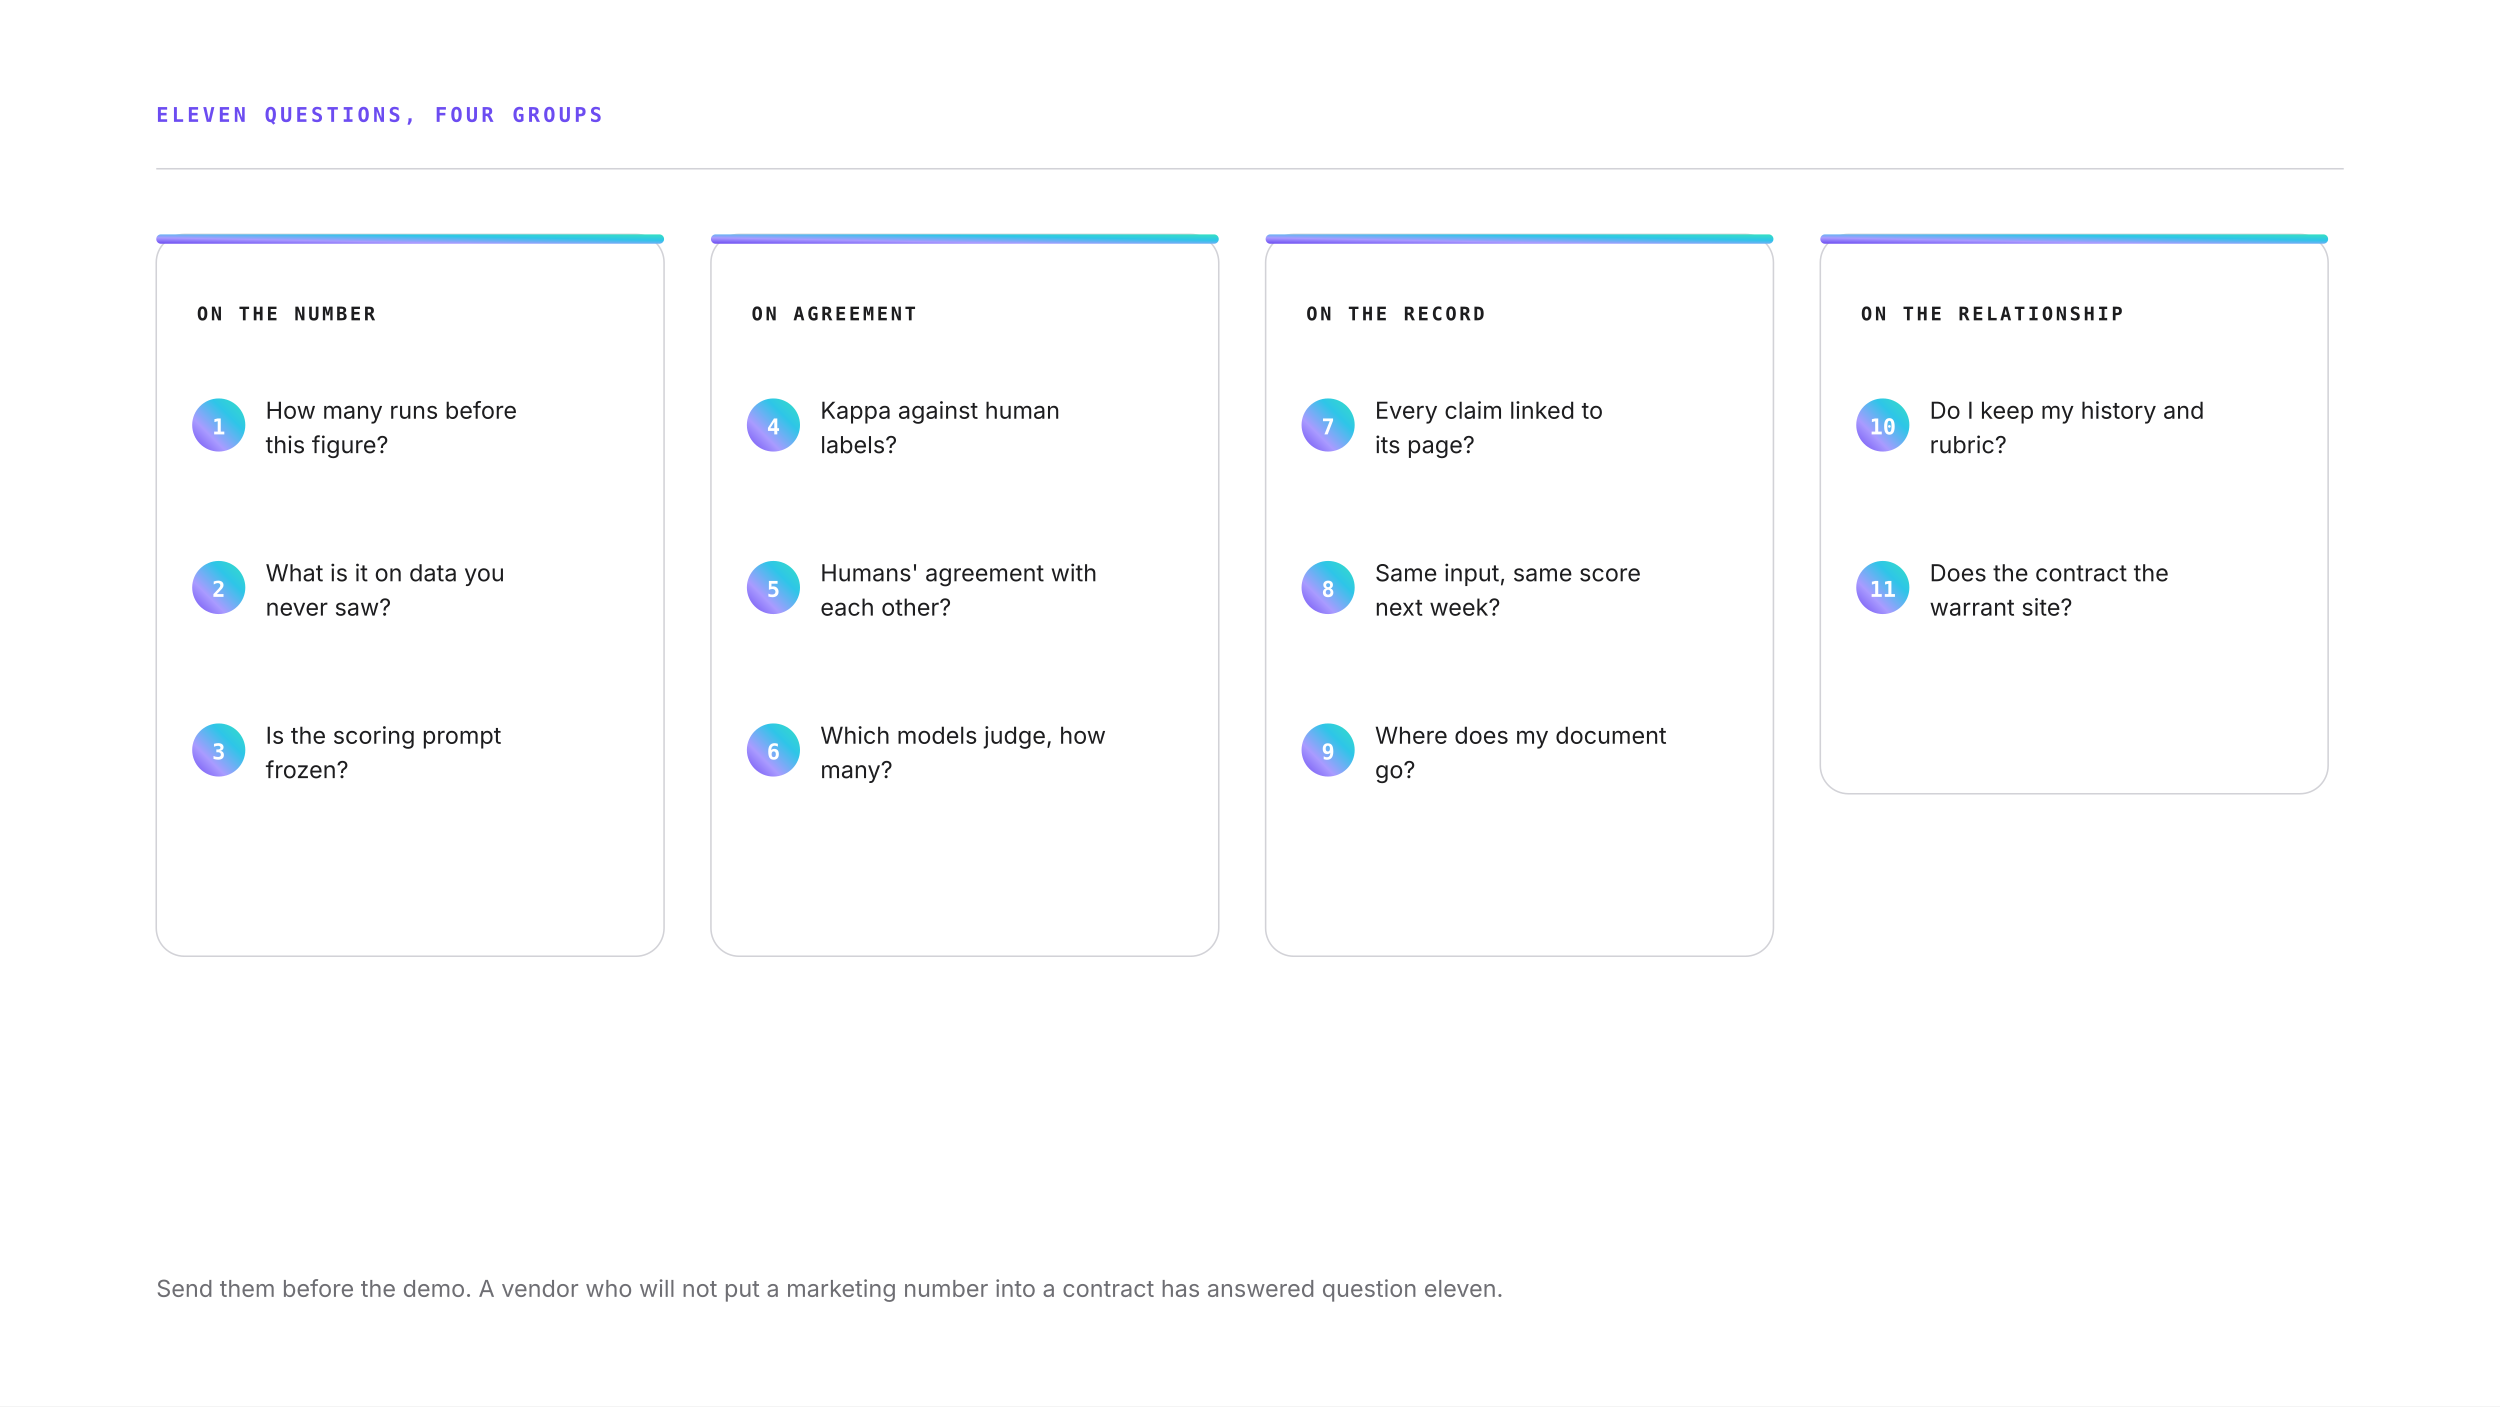
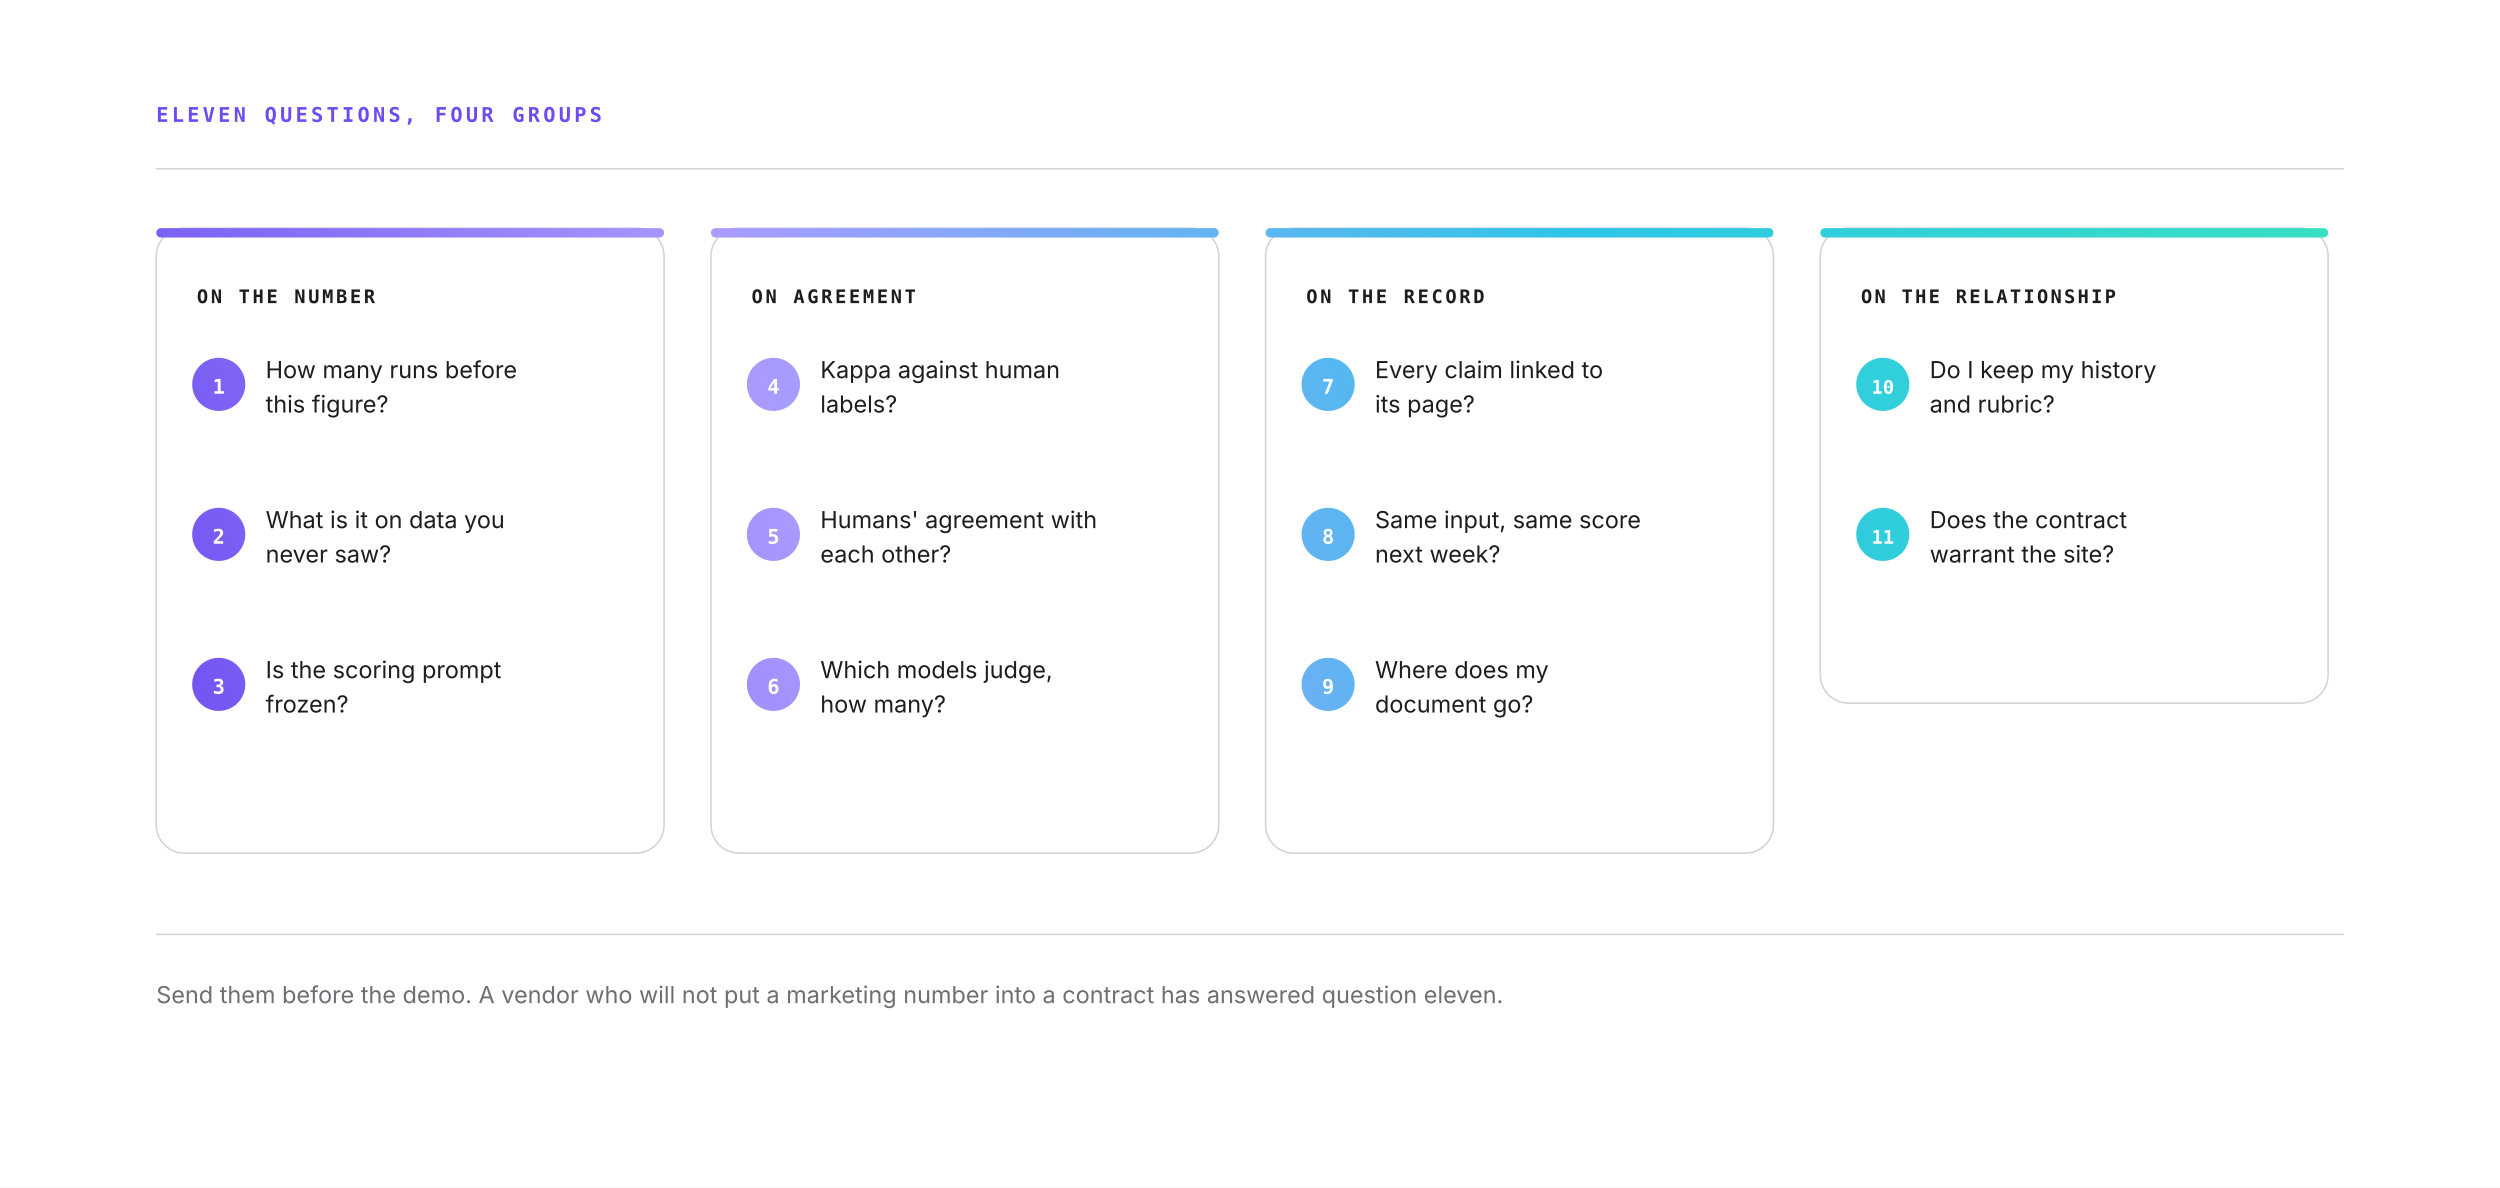
- <svg xmlns="http://www.w3.org/2000/svg" width="1600" height="900" viewBox="0 0 1600 900" role="img" aria-labelledby="t d">
+ <svg xmlns="http://www.w3.org/2000/svg" width="1600" height="760" viewBox="0 0 1600 760" role="img" aria-labelledby="title desc">
  <defs>
-     <linearGradient id="lens" x1="0" y1="1" x2="1" y2="0">
+     <linearGradient id="lens" gradientUnits="userSpaceOnUse" x1="100" y1="560" x2="1490" y2="140">
      <stop offset="0" stop-color="#6c4cf1" />
      <stop offset="0.32" stop-color="#a99bff" />
      <stop offset="0.68" stop-color="#2ec5e8" />
      <stop offset="1" stop-color="#36e0c2" />
    </linearGradient>
-     <filter id="glow" x="-50%" y="-50%" width="200%" height="200%">
-       <feGaussianBlur stdDeviation="12" />
-     </filter>
  </defs>
-   <rect width="1600" height="900" fill="#ffffff" />
+   <rect width="1600" height="760" fill="#ffffff" />
  <text x="100" y="78" fill="#6c4cf1" font-family="Menlo, ui-monospace, monospace" font-size="13" font-weight="700" letter-spacing="0.16em">ELEVEN QUESTIONS, FOUR GROUPS</text>
-   <line x1="100" y1="108" x2="1500" y2="108" stroke="#d2d2d7" stroke-width="1" />
-   <rect x="100" y="150" width="325" height="462" rx="18" fill="#ffffff" stroke="#d2d2d7" />
-   <rect x="100" y="150" width="325" height="6" rx="3" fill="url(#lens)" />
-   <text x="126" y="205" fill="#1d1d1f" font-family="Menlo, ui-monospace, monospace" font-size="12" font-weight="700" letter-spacing="0.14em">ON THE NUMBER</text>
-   <circle cx="140" cy="272" r="17" fill="url(#lens)" />
-   <text x="140" y="278" text-anchor="middle" fill="#ffffff" font-family="Menlo, ui-monospace, monospace" font-size="14" font-weight="700">1</text>
-   <text x="170" y="268" fill="#1d1d1f" font-family="-apple-system, 'SF Pro Text', 'Helvetica Neue', sans-serif" font-size="15">How many runs before</text>
-   <text x="170" y="290" fill="#1d1d1f" font-family="-apple-system, 'SF Pro Text', 'Helvetica Neue', sans-serif" font-size="15">this figure?</text>
-   <circle cx="140" cy="376" r="17" fill="url(#lens)" />
-   <text x="140" y="382" text-anchor="middle" fill="#ffffff" font-family="Menlo, ui-monospace, monospace" font-size="14" font-weight="700">2</text>
-   <text x="170" y="372" fill="#1d1d1f" font-family="-apple-system, 'SF Pro Text', 'Helvetica Neue', sans-serif" font-size="15">What is it on data you</text>
-   <text x="170" y="394" fill="#1d1d1f" font-family="-apple-system, 'SF Pro Text', 'Helvetica Neue', sans-serif" font-size="15">never saw?</text>
-   <circle cx="140" cy="480" r="17" fill="url(#lens)" />
-   <text x="140" y="486" text-anchor="middle" fill="#ffffff" font-family="Menlo, ui-monospace, monospace" font-size="14" font-weight="700">3</text>
-   <text x="170" y="476" fill="#1d1d1f" font-family="-apple-system, 'SF Pro Text', 'Helvetica Neue', sans-serif" font-size="15">Is the scoring prompt</text>
-   <text x="170" y="498" fill="#1d1d1f" font-family="-apple-system, 'SF Pro Text', 'Helvetica Neue', sans-serif" font-size="15">frozen?</text>
-   <rect x="455" y="150" width="325" height="462" rx="18" fill="#ffffff" stroke="#d2d2d7" />
-   <rect x="455" y="150" width="325" height="6" rx="3" fill="url(#lens)" />
-   <text x="481" y="205" fill="#1d1d1f" font-family="Menlo, ui-monospace, monospace" font-size="12" font-weight="700" letter-spacing="0.14em">ON AGREEMENT</text>
-   <circle cx="495" cy="272" r="17" fill="url(#lens)" />
-   <text x="495" y="278" text-anchor="middle" fill="#ffffff" font-family="Menlo, ui-monospace, monospace" font-size="14" font-weight="700">4</text>
-   <text x="525" y="268" fill="#1d1d1f" font-family="-apple-system, 'SF Pro Text', 'Helvetica Neue', sans-serif" font-size="15">Kappa against human</text>
-   <text x="525" y="290" fill="#1d1d1f" font-family="-apple-system, 'SF Pro Text', 'Helvetica Neue', sans-serif" font-size="15">labels?</text>
-   <circle cx="495" cy="376" r="17" fill="url(#lens)" />
-   <text x="495" y="382" text-anchor="middle" fill="#ffffff" font-family="Menlo, ui-monospace, monospace" font-size="14" font-weight="700">5</text>
-   <text x="525" y="372" fill="#1d1d1f" font-family="-apple-system, 'SF Pro Text', 'Helvetica Neue', sans-serif" font-size="15">Humans' agreement with</text>
-   <text x="525" y="394" fill="#1d1d1f" font-family="-apple-system, 'SF Pro Text', 'Helvetica Neue', sans-serif" font-size="15">each other?</text>
-   <circle cx="495" cy="480" r="17" fill="url(#lens)" />
-   <text x="495" y="486" text-anchor="middle" fill="#ffffff" font-family="Menlo, ui-monospace, monospace" font-size="14" font-weight="700">6</text>
-   <text x="525" y="476" fill="#1d1d1f" font-family="-apple-system, 'SF Pro Text', 'Helvetica Neue', sans-serif" font-size="15">Which models judge, how</text>
-   <text x="525" y="498" fill="#1d1d1f" font-family="-apple-system, 'SF Pro Text', 'Helvetica Neue', sans-serif" font-size="15">many?</text>
-   <rect x="810" y="150" width="325" height="462" rx="18" fill="#ffffff" stroke="#d2d2d7" />
-   <rect x="810" y="150" width="325" height="6" rx="3" fill="url(#lens)" />
-   <text x="836" y="205" fill="#1d1d1f" font-family="Menlo, ui-monospace, monospace" font-size="12" font-weight="700" letter-spacing="0.14em">ON THE RECORD</text>
-   <circle cx="850" cy="272" r="17" fill="url(#lens)" />
-   <text x="850" y="278" text-anchor="middle" fill="#ffffff" font-family="Menlo, ui-monospace, monospace" font-size="14" font-weight="700">7</text>
-   <text x="880" y="268" fill="#1d1d1f" font-family="-apple-system, 'SF Pro Text', 'Helvetica Neue', sans-serif" font-size="15">Every claim linked to</text>
-   <text x="880" y="290" fill="#1d1d1f" font-family="-apple-system, 'SF Pro Text', 'Helvetica Neue', sans-serif" font-size="15">its page?</text>
-   <circle cx="850" cy="376" r="17" fill="url(#lens)" />
-   <text x="850" y="382" text-anchor="middle" fill="#ffffff" font-family="Menlo, ui-monospace, monospace" font-size="14" font-weight="700">8</text>
-   <text x="880" y="372" fill="#1d1d1f" font-family="-apple-system, 'SF Pro Text', 'Helvetica Neue', sans-serif" font-size="15">Same input, same score</text>
-   <text x="880" y="394" fill="#1d1d1f" font-family="-apple-system, 'SF Pro Text', 'Helvetica Neue', sans-serif" font-size="15">next week?</text>
-   <circle cx="850" cy="480" r="17" fill="url(#lens)" />
-   <text x="850" y="486" text-anchor="middle" fill="#ffffff" font-family="Menlo, ui-monospace, monospace" font-size="14" font-weight="700">9</text>
-   <text x="880" y="476" fill="#1d1d1f" font-family="-apple-system, 'SF Pro Text', 'Helvetica Neue', sans-serif" font-size="15">Where does my document</text>
-   <text x="880" y="498" fill="#1d1d1f" font-family="-apple-system, 'SF Pro Text', 'Helvetica Neue', sans-serif" font-size="15">go?</text>
-   <rect x="1165" y="150" width="325" height="358" rx="18" fill="#ffffff" stroke="#d2d2d7" />
-   <rect x="1165" y="150" width="325" height="6" rx="3" fill="url(#lens)" />
-   <text x="1191" y="205" fill="#1d1d1f" font-family="Menlo, ui-monospace, monospace" font-size="12" font-weight="700" letter-spacing="0.14em">ON THE RELATIONSHIP</text>
-   <circle cx="1205" cy="272" r="17" fill="url(#lens)" />
-   <text x="1205" y="278" text-anchor="middle" fill="#ffffff" font-family="Menlo, ui-monospace, monospace" font-size="14" font-weight="700">10</text>
-   <text x="1235" y="268" fill="#1d1d1f" font-family="-apple-system, 'SF Pro Text', 'Helvetica Neue', sans-serif" font-size="15">Do I keep my history and</text>
-   <text x="1235" y="290" fill="#1d1d1f" font-family="-apple-system, 'SF Pro Text', 'Helvetica Neue', sans-serif" font-size="15">rubric?</text>
-   <circle cx="1205" cy="376" r="17" fill="url(#lens)" />
-   <text x="1205" y="382" text-anchor="middle" fill="#ffffff" font-family="Menlo, ui-monospace, monospace" font-size="14" font-weight="700">11</text>
-   <text x="1235" y="372" fill="#1d1d1f" font-family="-apple-system, 'SF Pro Text', 'Helvetica Neue', sans-serif" font-size="15">Does the contract the</text>
-   <text x="1235" y="394" fill="#1d1d1f" font-family="-apple-system, 'SF Pro Text', 'Helvetica Neue', sans-serif" font-size="15">warrant site?</text>
-   <text x="100" y="830" fill="#6e6e73" font-family="-apple-system, 'SF Pro Text', 'Helvetica Neue', sans-serif" font-size="15">Send them before the demo. A vendor who will not put a marketing number into a contract has answered question eleven.</text>
+   <line x1="100" y1="108" x2="1500" y2="108" stroke="#d2d2d7" />
+   <g>
+     <rect x="100" y="146" width="325" height="400" rx="18" fill="#ffffff" stroke="#d2d2d7" />
+     <rect x="100" y="146" width="325" height="6" rx="3" fill="url(#lens)" />
+     <text x="126" y="194" fill="#1d1d1f" font-family="Menlo, ui-monospace, monospace" font-size="12" font-weight="700" letter-spacing="0.14em">ON THE NUMBER</text>
+     <circle cx="140" cy="246" r="17" fill="url(#lens)" />
+     <text x="140" y="252" text-anchor="middle" fill="#ffffff" font-family="Menlo, ui-monospace, monospace" font-size="13" font-weight="700">1</text>
+     <text x="170" y="242" fill="#1d1d1f" font-family="-apple-system, 'SF Pro Text', 'Helvetica Neue', sans-serif" font-size="15">How many runs before</text>
+     <text x="170" y="264" fill="#1d1d1f" font-family="-apple-system, 'SF Pro Text', 'Helvetica Neue', sans-serif" font-size="15">this figure?</text>
+     <circle cx="140" cy="342" r="17" fill="url(#lens)" />
+     <text x="140" y="348" text-anchor="middle" fill="#ffffff" font-family="Menlo, ui-monospace, monospace" font-size="13" font-weight="700">2</text>
+     <text x="170" y="338" fill="#1d1d1f" font-family="-apple-system, 'SF Pro Text', 'Helvetica Neue', sans-serif" font-size="15">What is it on data you</text>
+     <text x="170" y="360" fill="#1d1d1f" font-family="-apple-system, 'SF Pro Text', 'Helvetica Neue', sans-serif" font-size="15">never saw?</text>
+     <circle cx="140" cy="438" r="17" fill="url(#lens)" />
+     <text x="140" y="444" text-anchor="middle" fill="#ffffff" font-family="Menlo, ui-monospace, monospace" font-size="13" font-weight="700">3</text>
+     <text x="170" y="434" fill="#1d1d1f" font-family="-apple-system, 'SF Pro Text', 'Helvetica Neue', sans-serif" font-size="15">Is the scoring prompt</text>
+     <text x="170" y="456" fill="#1d1d1f" font-family="-apple-system, 'SF Pro Text', 'Helvetica Neue', sans-serif" font-size="15">frozen?</text>
+   </g>
+   <g>
+     <rect x="455" y="146" width="325" height="400" rx="18" fill="#ffffff" stroke="#d2d2d7" />
+     <rect x="455" y="146" width="325" height="6" rx="3" fill="url(#lens)" />
+     <text x="481" y="194" fill="#1d1d1f" font-family="Menlo, ui-monospace, monospace" font-size="12" font-weight="700" letter-spacing="0.14em">ON AGREEMENT</text>
+     <circle cx="495" cy="246" r="17" fill="url(#lens)" />
+     <text x="495" y="252" text-anchor="middle" fill="#ffffff" font-family="Menlo, ui-monospace, monospace" font-size="13" font-weight="700">4</text>
+     <text x="525" y="242" fill="#1d1d1f" font-family="-apple-system, 'SF Pro Text', 'Helvetica Neue', sans-serif" font-size="15">Kappa against human</text>
+     <text x="525" y="264" fill="#1d1d1f" font-family="-apple-system, 'SF Pro Text', 'Helvetica Neue', sans-serif" font-size="15">labels?</text>
+     <circle cx="495" cy="342" r="17" fill="url(#lens)" />
+     <text x="495" y="348" text-anchor="middle" fill="#ffffff" font-family="Menlo, ui-monospace, monospace" font-size="13" font-weight="700">5</text>
+     <text x="525" y="338" fill="#1d1d1f" font-family="-apple-system, 'SF Pro Text', 'Helvetica Neue', sans-serif" font-size="15">Humans' agreement with</text>
+     <text x="525" y="360" fill="#1d1d1f" font-family="-apple-system, 'SF Pro Text', 'Helvetica Neue', sans-serif" font-size="15">each other?</text>
+     <circle cx="495" cy="438" r="17" fill="url(#lens)" />
+     <text x="495" y="444" text-anchor="middle" fill="#ffffff" font-family="Menlo, ui-monospace, monospace" font-size="13" font-weight="700">6</text>
+     <text x="525" y="434" fill="#1d1d1f" font-family="-apple-system, 'SF Pro Text', 'Helvetica Neue', sans-serif" font-size="15">Which models judge,</text>
+     <text x="525" y="456" fill="#1d1d1f" font-family="-apple-system, 'SF Pro Text', 'Helvetica Neue', sans-serif" font-size="15">how many?</text>
+   </g>
+   <g>
+     <rect x="810" y="146" width="325" height="400" rx="18" fill="#ffffff" stroke="#d2d2d7" />
+     <rect x="810" y="146" width="325" height="6" rx="3" fill="url(#lens)" />
+     <text x="836" y="194" fill="#1d1d1f" font-family="Menlo, ui-monospace, monospace" font-size="12" font-weight="700" letter-spacing="0.14em">ON THE RECORD</text>
+     <circle cx="850" cy="246" r="17" fill="url(#lens)" />
+     <text x="850" y="252" text-anchor="middle" fill="#ffffff" font-family="Menlo, ui-monospace, monospace" font-size="13" font-weight="700">7</text>
+     <text x="880" y="242" fill="#1d1d1f" font-family="-apple-system, 'SF Pro Text', 'Helvetica Neue', sans-serif" font-size="15">Every claim linked to</text>
+     <text x="880" y="264" fill="#1d1d1f" font-family="-apple-system, 'SF Pro Text', 'Helvetica Neue', sans-serif" font-size="15">its page?</text>
+     <circle cx="850" cy="342" r="17" fill="url(#lens)" />
+     <text x="850" y="348" text-anchor="middle" fill="#ffffff" font-family="Menlo, ui-monospace, monospace" font-size="13" font-weight="700">8</text>
+     <text x="880" y="338" fill="#1d1d1f" font-family="-apple-system, 'SF Pro Text', 'Helvetica Neue', sans-serif" font-size="15">Same input, same score</text>
+     <text x="880" y="360" fill="#1d1d1f" font-family="-apple-system, 'SF Pro Text', 'Helvetica Neue', sans-serif" font-size="15">next week?</text>
+     <circle cx="850" cy="438" r="17" fill="url(#lens)" />
+     <text x="850" y="444" text-anchor="middle" fill="#ffffff" font-family="Menlo, ui-monospace, monospace" font-size="13" font-weight="700">9</text>
+     <text x="880" y="434" fill="#1d1d1f" font-family="-apple-system, 'SF Pro Text', 'Helvetica Neue', sans-serif" font-size="15">Where does my</text>
+     <text x="880" y="456" fill="#1d1d1f" font-family="-apple-system, 'SF Pro Text', 'Helvetica Neue', sans-serif" font-size="15">document go?</text>
+   </g>
+   <g>
+     <rect x="1165" y="146" width="325" height="304" rx="18" fill="#ffffff" stroke="#d2d2d7" />
+     <rect x="1165" y="146" width="325" height="6" rx="3" fill="url(#lens)" />
+     <text x="1191" y="194" fill="#1d1d1f" font-family="Menlo, ui-monospace, monospace" font-size="12" font-weight="700" letter-spacing="0.12em">ON THE RELATIONSHIP</text>
+     <circle cx="1205" cy="246" r="17" fill="url(#lens)" />
+     <text x="1205" y="252" text-anchor="middle" fill="#ffffff" font-family="Menlo, ui-monospace, monospace" font-size="12" font-weight="700">10</text>
+     <text x="1235" y="242" fill="#1d1d1f" font-family="-apple-system, 'SF Pro Text', 'Helvetica Neue', sans-serif" font-size="15">Do I keep my history</text>
+     <text x="1235" y="264" fill="#1d1d1f" font-family="-apple-system, 'SF Pro Text', 'Helvetica Neue', sans-serif" font-size="15">and rubric?</text>
+     <circle cx="1205" cy="342" r="17" fill="url(#lens)" />
+     <text x="1205" y="348" text-anchor="middle" fill="#ffffff" font-family="Menlo, ui-monospace, monospace" font-size="12" font-weight="700">11</text>
+     <text x="1235" y="338" fill="#1d1d1f" font-family="-apple-system, 'SF Pro Text', 'Helvetica Neue', sans-serif" font-size="15">Does the contract</text>
+     <text x="1235" y="360" fill="#1d1d1f" font-family="-apple-system, 'SF Pro Text', 'Helvetica Neue', sans-serif" font-size="15">warrant the site?</text>
+   </g>
+   <line x1="100" y1="598" x2="1500" y2="598" stroke="#d2d2d7" />
+   <text x="100" y="642" fill="#6e6e73" font-family="-apple-system, 'SF Pro Text', 'Helvetica Neue', sans-serif" font-size="15">Send them before the demo. A vendor who will not put a marketing number into a contract has answered question eleven.</text>
</svg>
